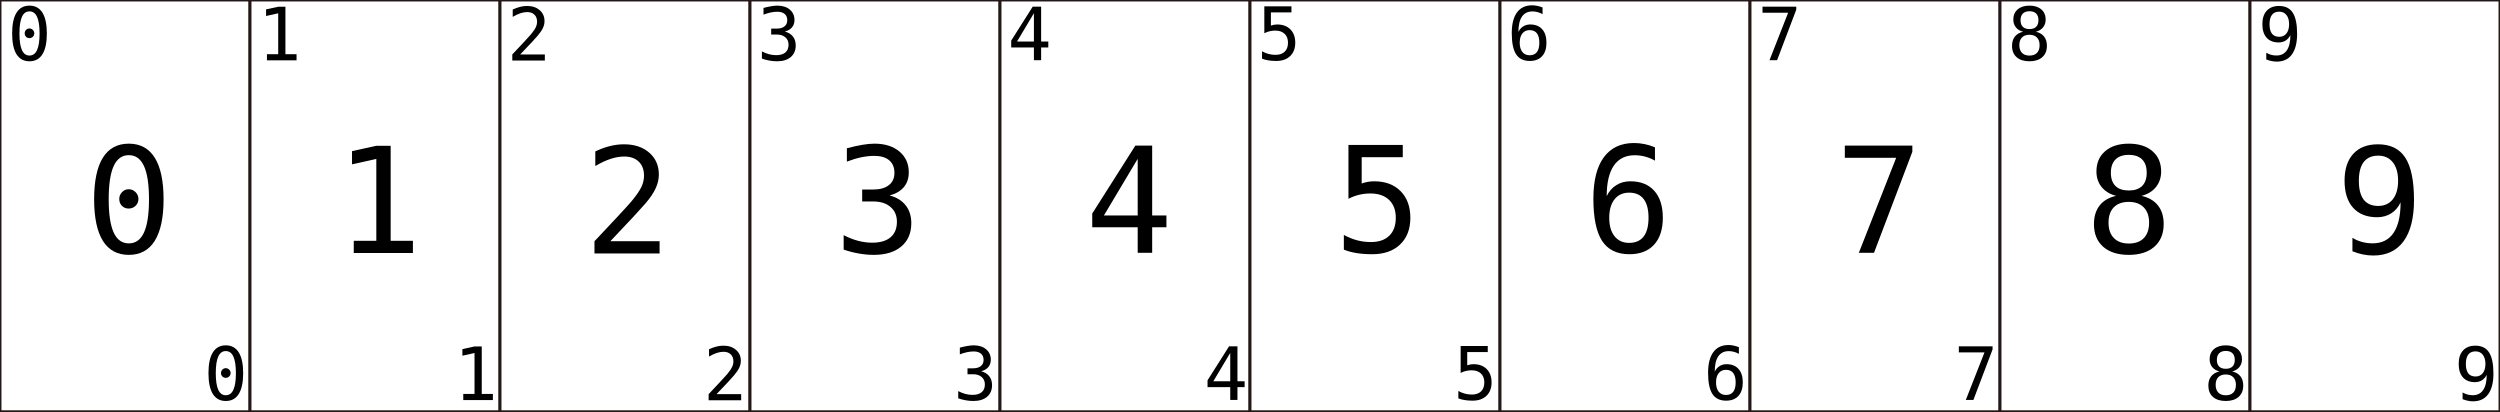
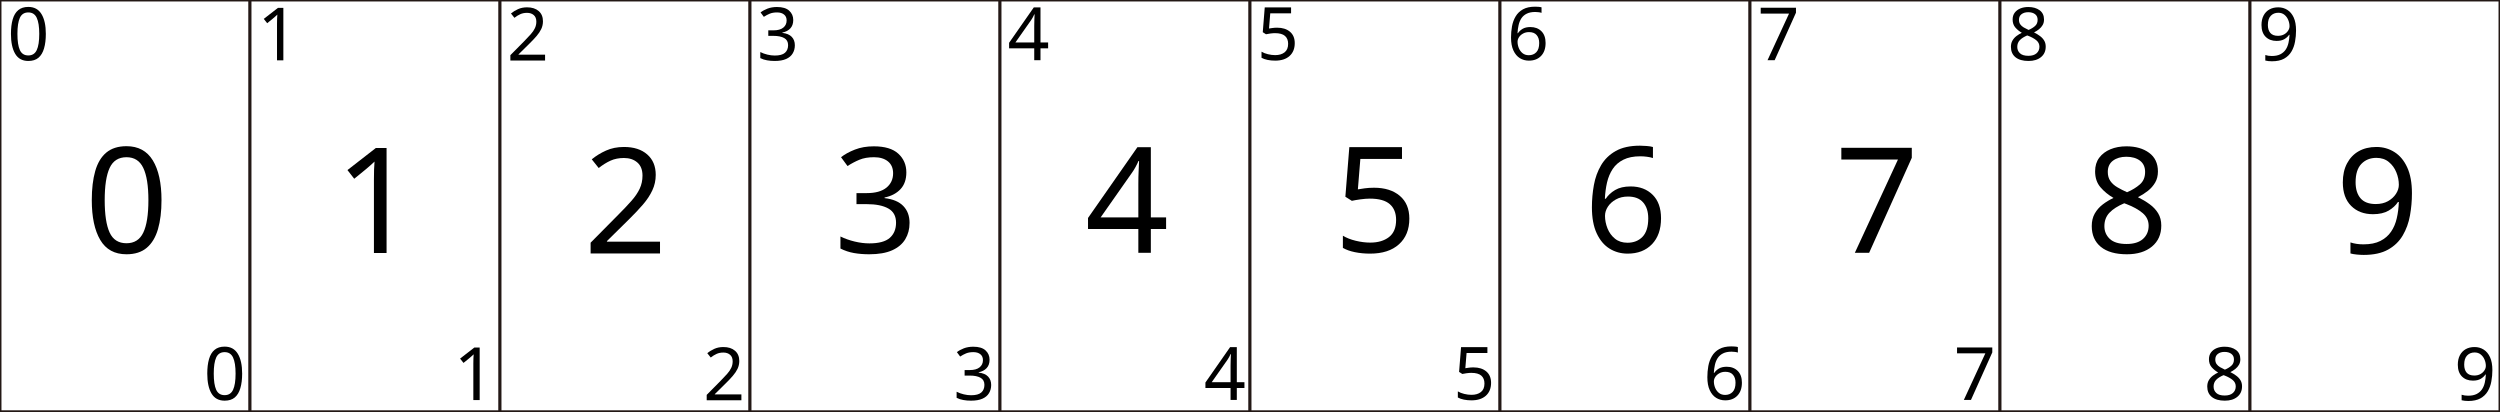
<svg xmlns="http://www.w3.org/2000/svg" viewBox="0 0 850 140" version="1.1" id="poker" width="850" height="140">
  <defs id="defs3413" />
  <g id="0" data-name="0">
    <rect x="0" y="0" width="85" height="140" id="rect0-0" style="fill:#ffffff;stroke:#231815;stroke-miterlimit:10" />
    <rect id="rect0-1" width="18.75" height="25" x="0" y="0" style="fill:none" />
    <rect id="rect0-2" width="18.75" height="25" x="66.75" y="115.5" style="fill:none" />
-     <text id="text0-0" x="28.755" y="85.955" style="font-size:50px;font-family:Consolas">0</text>
-     <text id="text0-1" x="2.502" y="20.477" style="font-size:25px;font-family:Consolas">0</text>
-     <text id="text0-2" x="69.252" y="135.977" style="font-size:25px;font-family:Consolas">0</text>
+     <text id="text0-0" x="28.755" y="85.955" style="font-size:50px;font-family:Cascadia Code">0</text>
+     <text id="text0-1" x="2.502" y="20.477" style="font-size:25px;font-family:Cascadia Code">0</text>
+     <text id="text0-2" x="69.252" y="135.977" style="font-size:25px;font-family:Cascadia Code">0</text>
  </g>
  <g id="1" data-name="1" transform="translate(85)">
    <rect x="0" y="0" width="85" height="140" id="rect1-0" style="fill:#ffffff;stroke:#231815;stroke-miterlimit:10" />
    <rect id="rect1-1" width="18.75" height="25" x="0" y="0" style="fill:none" />
    <rect id="rect1-2" width="18.75" height="25" x="66.75" y="115.5" style="fill:none" />
-     <text id="text1-0" x="28.682" y="86.028" style="font-size:50px;font-family:Consolas">1</text>
-     <text id="text1-1" x="2.466" y="20.514" style="font-size:25px;font-family:Consolas">1</text>
-     <text id="text1-2" x="69.216" y="136.014" style="font-size:25px;font-family:Consolas">1</text>
+     <text id="text1-0" x="28.682" y="86.028" style="font-size:50px;font-family:Cascadia Code">1</text>
+     <text id="text1-1" x="2.466" y="20.514" style="font-size:25px;font-family:Cascadia Code">1</text>
+     <text id="text1-2" x="69.216" y="136.014" style="font-size:25px;font-family:Cascadia Code">1</text>
  </g>
  <g id="2" data-name="2" transform="translate(170)">
    <rect x="0" y="0" width="85" height="140" id="rect2-0" style="fill:#ffffff;stroke:#231815;stroke-miterlimit:10" />
    <rect id="rect2-1" width="18.75" height="25" x="0" y="0" style="fill:none" />
    <rect id="rect2-2" width="18.75" height="25" x="66.75" y="115.5" style="fill:none" />
-     <text id="text2-0" x="28.401" y="86.174" style="font-size:50px;font-family:Consolas">2</text>
-     <text id="text2-1" x="2.325" y="20.587" style="font-size:25px;font-family:Consolas">2</text>
-     <text id="text2-2" x="69.075" y="136.087" style="font-size:25px;font-family:Consolas">2</text>
+     <text id="text2-0" x="28.401" y="86.174" style="font-size:50px;font-family:Cascadia Code">2</text>
+     <text id="text2-1" x="2.325" y="20.587" style="font-size:25px;font-family:Cascadia Code">2</text>
+     <text id="text2-2" x="69.075" y="136.087" style="font-size:25px;font-family:Cascadia Code">2</text>
  </g>
  <g id="3" data-name="3" transform="translate(255)">
    <rect x="0" y="0" width="85" height="140" id="rect3-0" style="fill:#ffffff;stroke:#231815;stroke-miterlimit:10" />
    <rect id="rect3-1" width="18.75" height="25" x="0" y="0" style="fill:none" />
    <rect id="rect3-2" width="18.75" height="25" x="66.75" y="115.5" style="fill:none" />
-     <text id="text3-0" x="28.499" y="85.955" style="font-size:50px;font-family:Consolas">3</text>
-     <text id="text3-1" x="2.374" y="20.477" style="font-size:25px;font-family:Consolas">3</text>
-     <text id="text3-2" x="69.124" y="135.977" style="font-size:25px;font-family:Consolas">3</text>
+     <text id="text3-0" x="28.499" y="85.955" style="font-size:50px;font-family:Cascadia Code">3</text>
+     <text id="text3-1" x="2.374" y="20.477" style="font-size:25px;font-family:Cascadia Code">3</text>
+     <text id="text3-2" x="69.124" y="135.977" style="font-size:25px;font-family:Cascadia Code">3</text>
  </g>
  <g id="4" data-name="4" transform="translate(340)">
    <rect x="0" y="0" width="85" height="140" id="rect4-0" style="fill:#ffffff;stroke:#231815;stroke-miterlimit:10" />
    <rect id="rect4-1" width="18.75" height="25" x="0" y="0" style="fill:none" />
    <rect id="rect4-2" width="18.75" height="25" x="66.75" y="115.5" style="fill:none" />
-     <text id="text4-0" x="28.877" y="85.955" style="font-size:50px;font-family:Consolas">4</text>
-     <text id="text4-1" x="2.563" y="20.477" style="font-size:25px;font-family:Consolas">4</text>
-     <text id="text4-2" x="69.313" y="135.977" style="font-size:25px;font-family:Consolas">4</text>
+     <text id="text4-0" x="28.877" y="85.955" style="font-size:50px;font-family:Cascadia Code">4</text>
+     <text id="text4-1" x="2.563" y="20.477" style="font-size:25px;font-family:Cascadia Code">4</text>
+     <text id="text4-2" x="69.313" y="135.977" style="font-size:25px;font-family:Cascadia Code">4</text>
  </g>
  <g id="5" data-name="5" transform="translate(425)">
    <rect x="0" y="0" width="85" height="140" id="rect5-0" style="fill:#ffffff;stroke:#231815;stroke-miterlimit:10" />
    <rect id="rect5-1" width="18.75" height="25" x="0" y="0" style="fill:none" />
    <rect id="rect5-2" width="18.75" height="25" x="66.75" y="115.5" style="fill:none" />
-     <text id="text5-0" x="28.425" y="85.735" style="font-size:50px;font-family:Consolas">5</text>
-     <text id="text5-1" x="2.338" y="20.367" style="font-size:25px;font-family:Consolas">5</text>
-     <text id="text5-2" x="69.088" y="135.867" style="font-size:25px;font-family:Consolas">5</text>
+     <text id="text5-0" x="28.425" y="85.735" style="font-size:50px;font-family:Cascadia Code">5</text>
+     <text id="text5-1" x="2.338" y="20.367" style="font-size:25px;font-family:Cascadia Code">5</text>
+     <text id="text5-2" x="69.088" y="135.867" style="font-size:25px;font-family:Cascadia Code">5</text>
  </g>
  <g id="6" data-name="6" transform="translate(510)">
    <rect x="0" y="0" width="85" height="140" id="rect6-0" style="fill:#ffffff;stroke:#231815;stroke-miterlimit:10" />
    <rect id="rect6-1" width="18.75" height="25" x="0" y="0" style="fill:none" />
    <rect id="rect6-2" width="18.75" height="25" x="66.75" y="115.5" style="fill:none" />
-     <text id="text6-0" x="28.499" y="85.735" style="font-size:50px;font-family:Consolas">6</text>
-     <text id="text6-1" x="2.374" y="20.367" style="font-size:25px;font-family:Consolas">6</text>
-     <text id="text6-2" x="69.124" y="135.867" style="font-size:25px;font-family:Consolas">6</text>
+     <text id="text6-0" x="28.499" y="85.735" style="font-size:50px;font-family:Cascadia Code">6</text>
+     <text id="text6-1" x="2.374" y="20.367" style="font-size:25px;font-family:Cascadia Code">6</text>
+     <text id="text6-2" x="69.124" y="135.867" style="font-size:25px;font-family:Cascadia Code">6</text>
  </g>
  <g id="7" data-name="7" transform="translate(595)">
    <rect x="0" y="0" width="85" height="140" id="rect7-0" style="fill:#ffffff;stroke:#231815;stroke-miterlimit:10" />
    <rect id="rect7-1" width="18.75" height="25" x="0" y="0" style="fill:none" />
    <rect id="rect7-2" width="18.75" height="25" x="66.75" y="115.5" style="fill:none" />
-     <text id="text7-0" x="28.853" y="85.955" style="font-size:50px;font-family:Consolas">7</text>
-     <text id="text7-1" x="2.551" y="20.477" style="font-size:25px;font-family:Consolas">7</text>
-     <text id="text7-2" x="69.301" y="135.977" style="font-size:25px;font-family:Consolas">7</text>
+     <text id="text7-0" x="28.853" y="85.955" style="font-size:50px;font-family:Cascadia Code">7</text>
+     <text id="text7-1" x="2.551" y="20.477" style="font-size:25px;font-family:Cascadia Code">7</text>
+     <text id="text7-2" x="69.301" y="135.977" style="font-size:25px;font-family:Cascadia Code">7</text>
  </g>
  <g id="8" data-name="8" transform="translate(680)">
    <rect x="0" y="0" width="85" height="140" id="rect8-0" style="fill:#ffffff;stroke:#231815;stroke-miterlimit:10" />
    <rect id="rect8-1" width="18.75" height="25" x="0" y="0" style="fill:none" />
    <rect id="rect8-2" width="18.75" height="25" x="66.75" y="115.5" style="fill:none" />
-     <text id="text8-0" x="28.743" y="85.955" style="font-size:50px;font-family:Consolas">8</text>
-     <text id="text8-1" x="2.496" y="20.477" style="font-size:25px;font-family:Consolas">8</text>
-     <text id="text8-2" x="69.246" y="135.977" style="font-size:25px;font-family:Consolas">8</text>
+     <text id="text8-0" x="28.743" y="85.955" style="font-size:50px;font-family:Cascadia Code">8</text>
+     <text id="text8-1" x="2.496" y="20.477" style="font-size:25px;font-family:Cascadia Code">8</text>
+     <text id="text8-2" x="69.246" y="135.977" style="font-size:25px;font-family:Cascadia Code">8</text>
  </g>
  <g id="9" data-name="9" transform="translate(765)">
    <rect x="0" y="0" width="85" height="140" id="rect9-0" style="fill:#ffffff;stroke:#231815;stroke-miterlimit:10" />
    <rect id="rect9-1" width="18.75" height="25" x="0" y="0" style="fill:none" />
    <rect id="rect9-2" width="18.75" height="25" x="66.75" y="115.5" style="fill:none" />
-     <text id="text9-0" x="29.06" y="86.174" style="font-size:50px;font-family:Consolas">9</text>
-     <text id="text9-1" x="2.655" y="20.587" style="font-size:25px;font-family:Consolas">9</text>
-     <text id="text9-2" x="69.405" y="136.087" style="font-size:25px;font-family:Consolas">9</text>
+     <text id="text9-0" x="29.06" y="86.174" style="font-size:50px;font-family:Cascadia Code">9</text>
+     <text id="text9-1" x="2.655" y="20.587" style="font-size:25px;font-family:Cascadia Code">9</text>
+     <text id="text9-2" x="69.405" y="136.087" style="font-size:25px;font-family:Cascadia Code">9</text>
  </g>
</svg>
